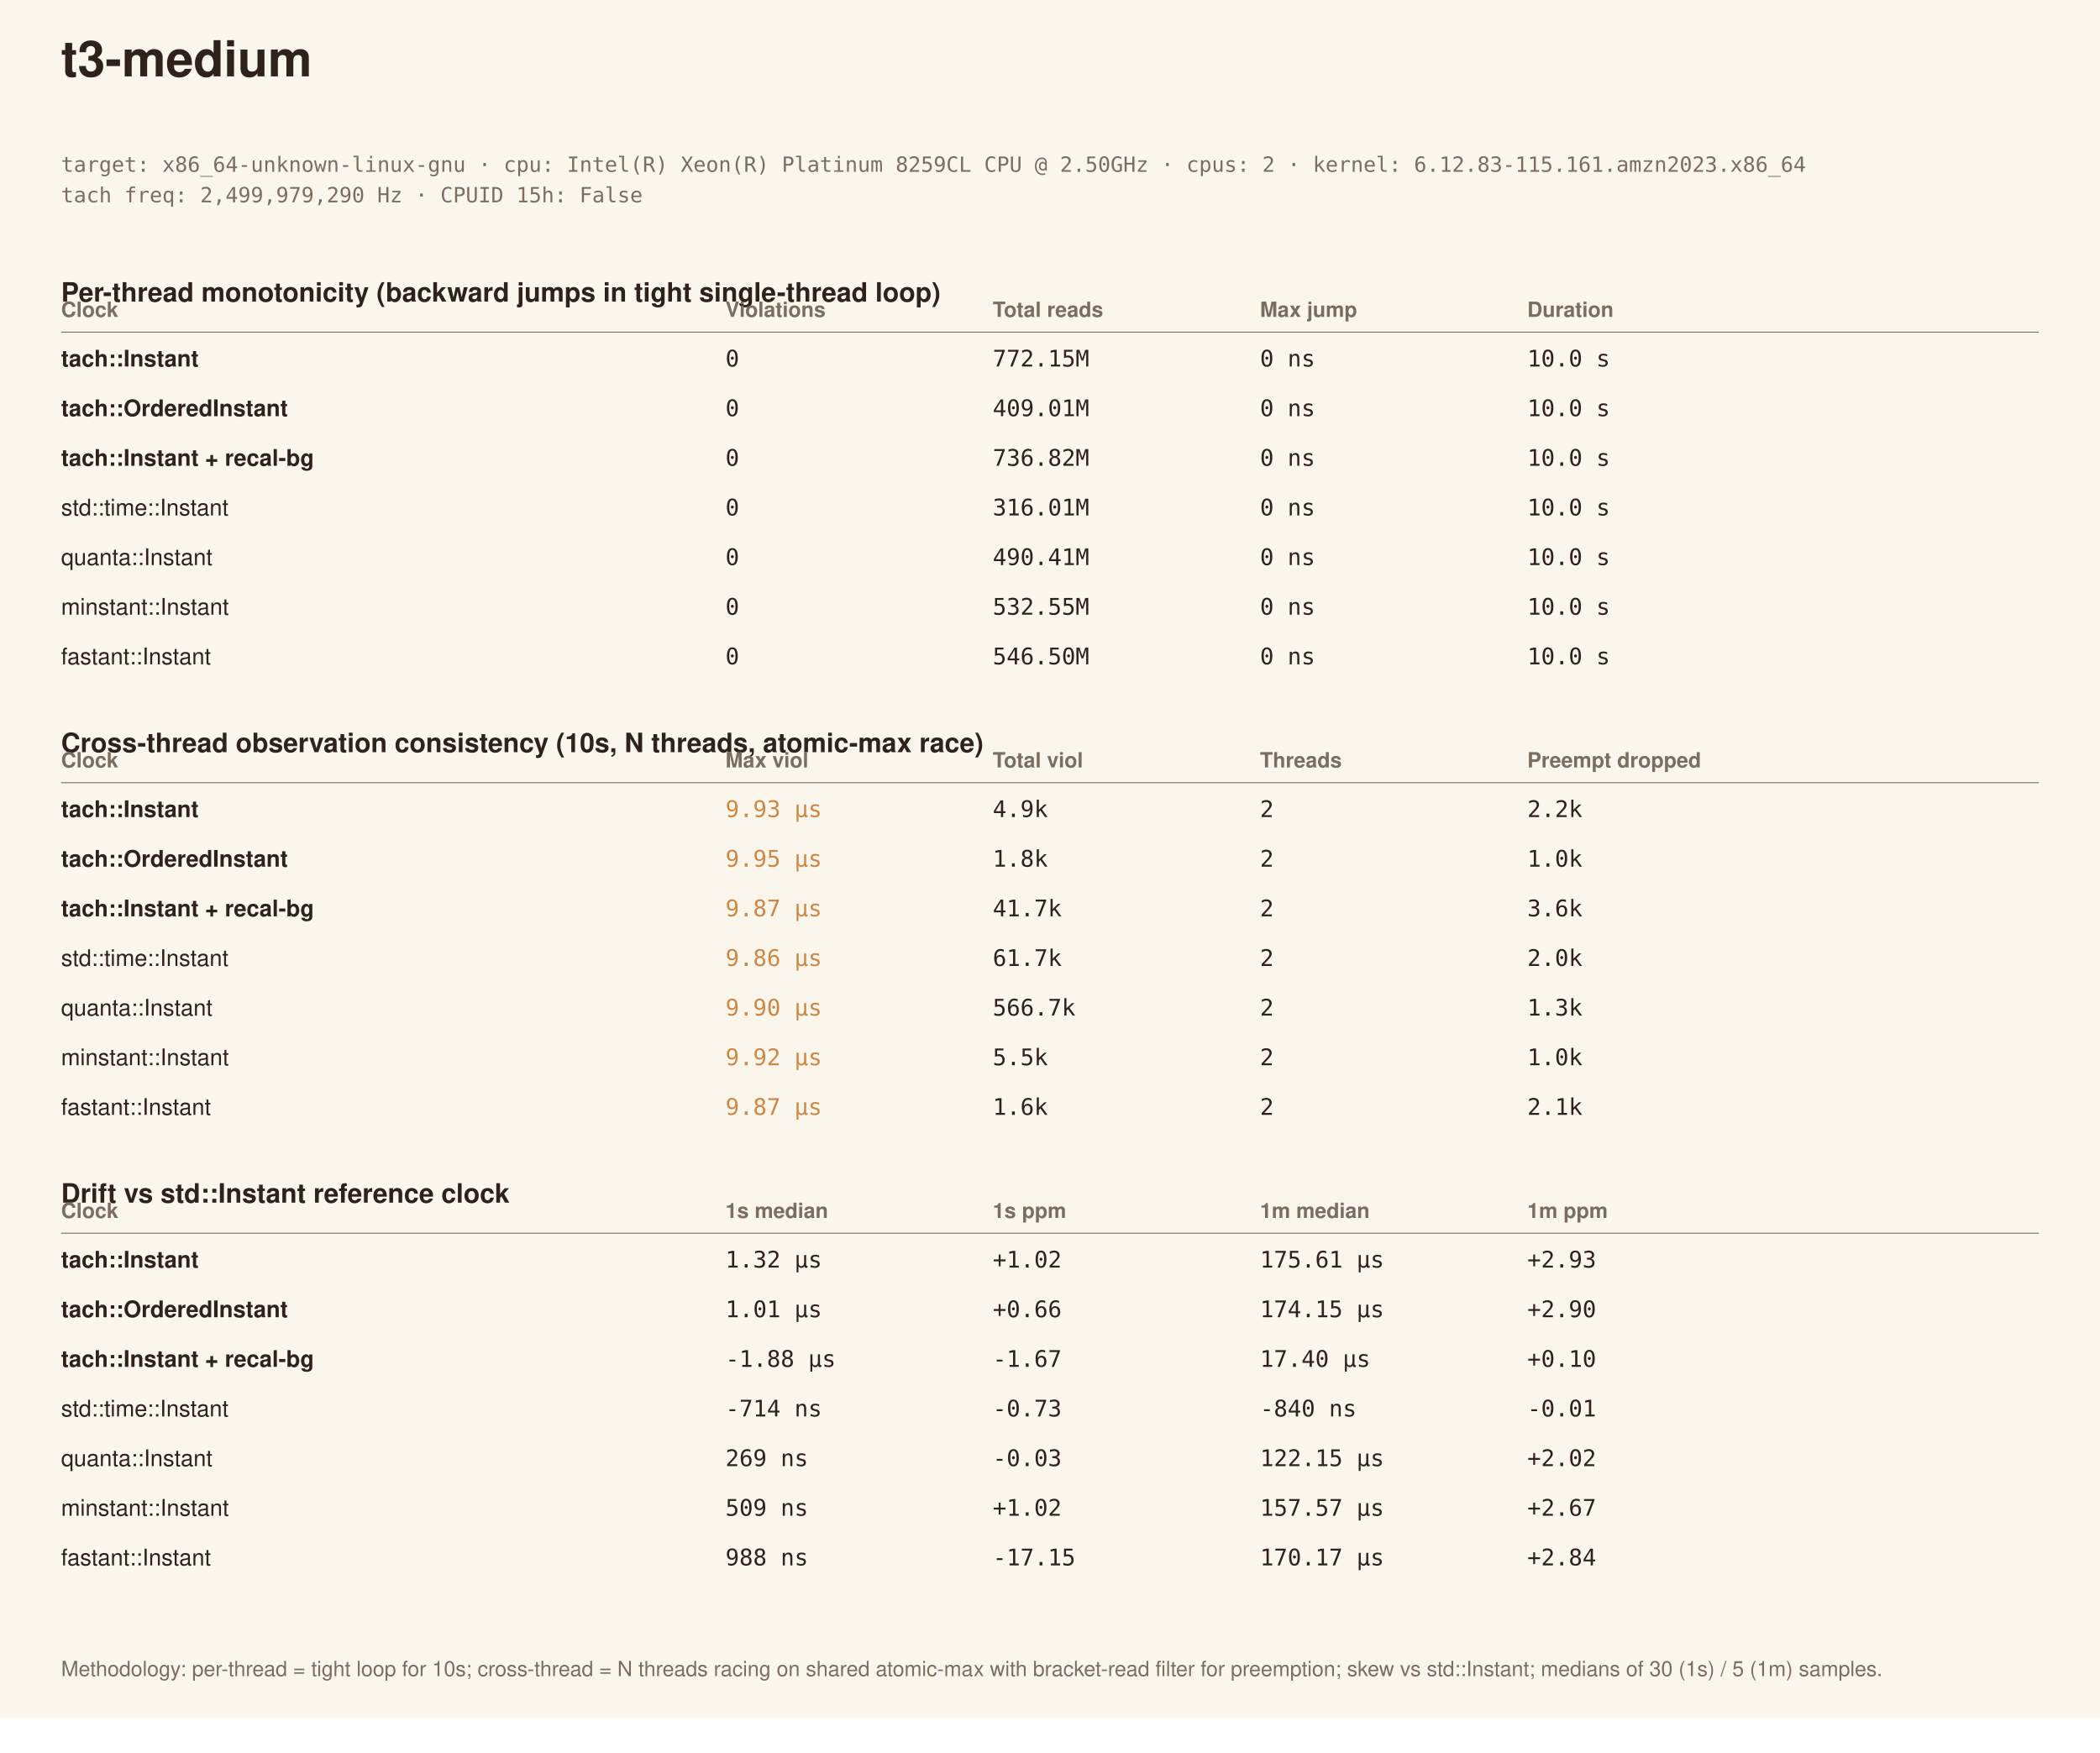
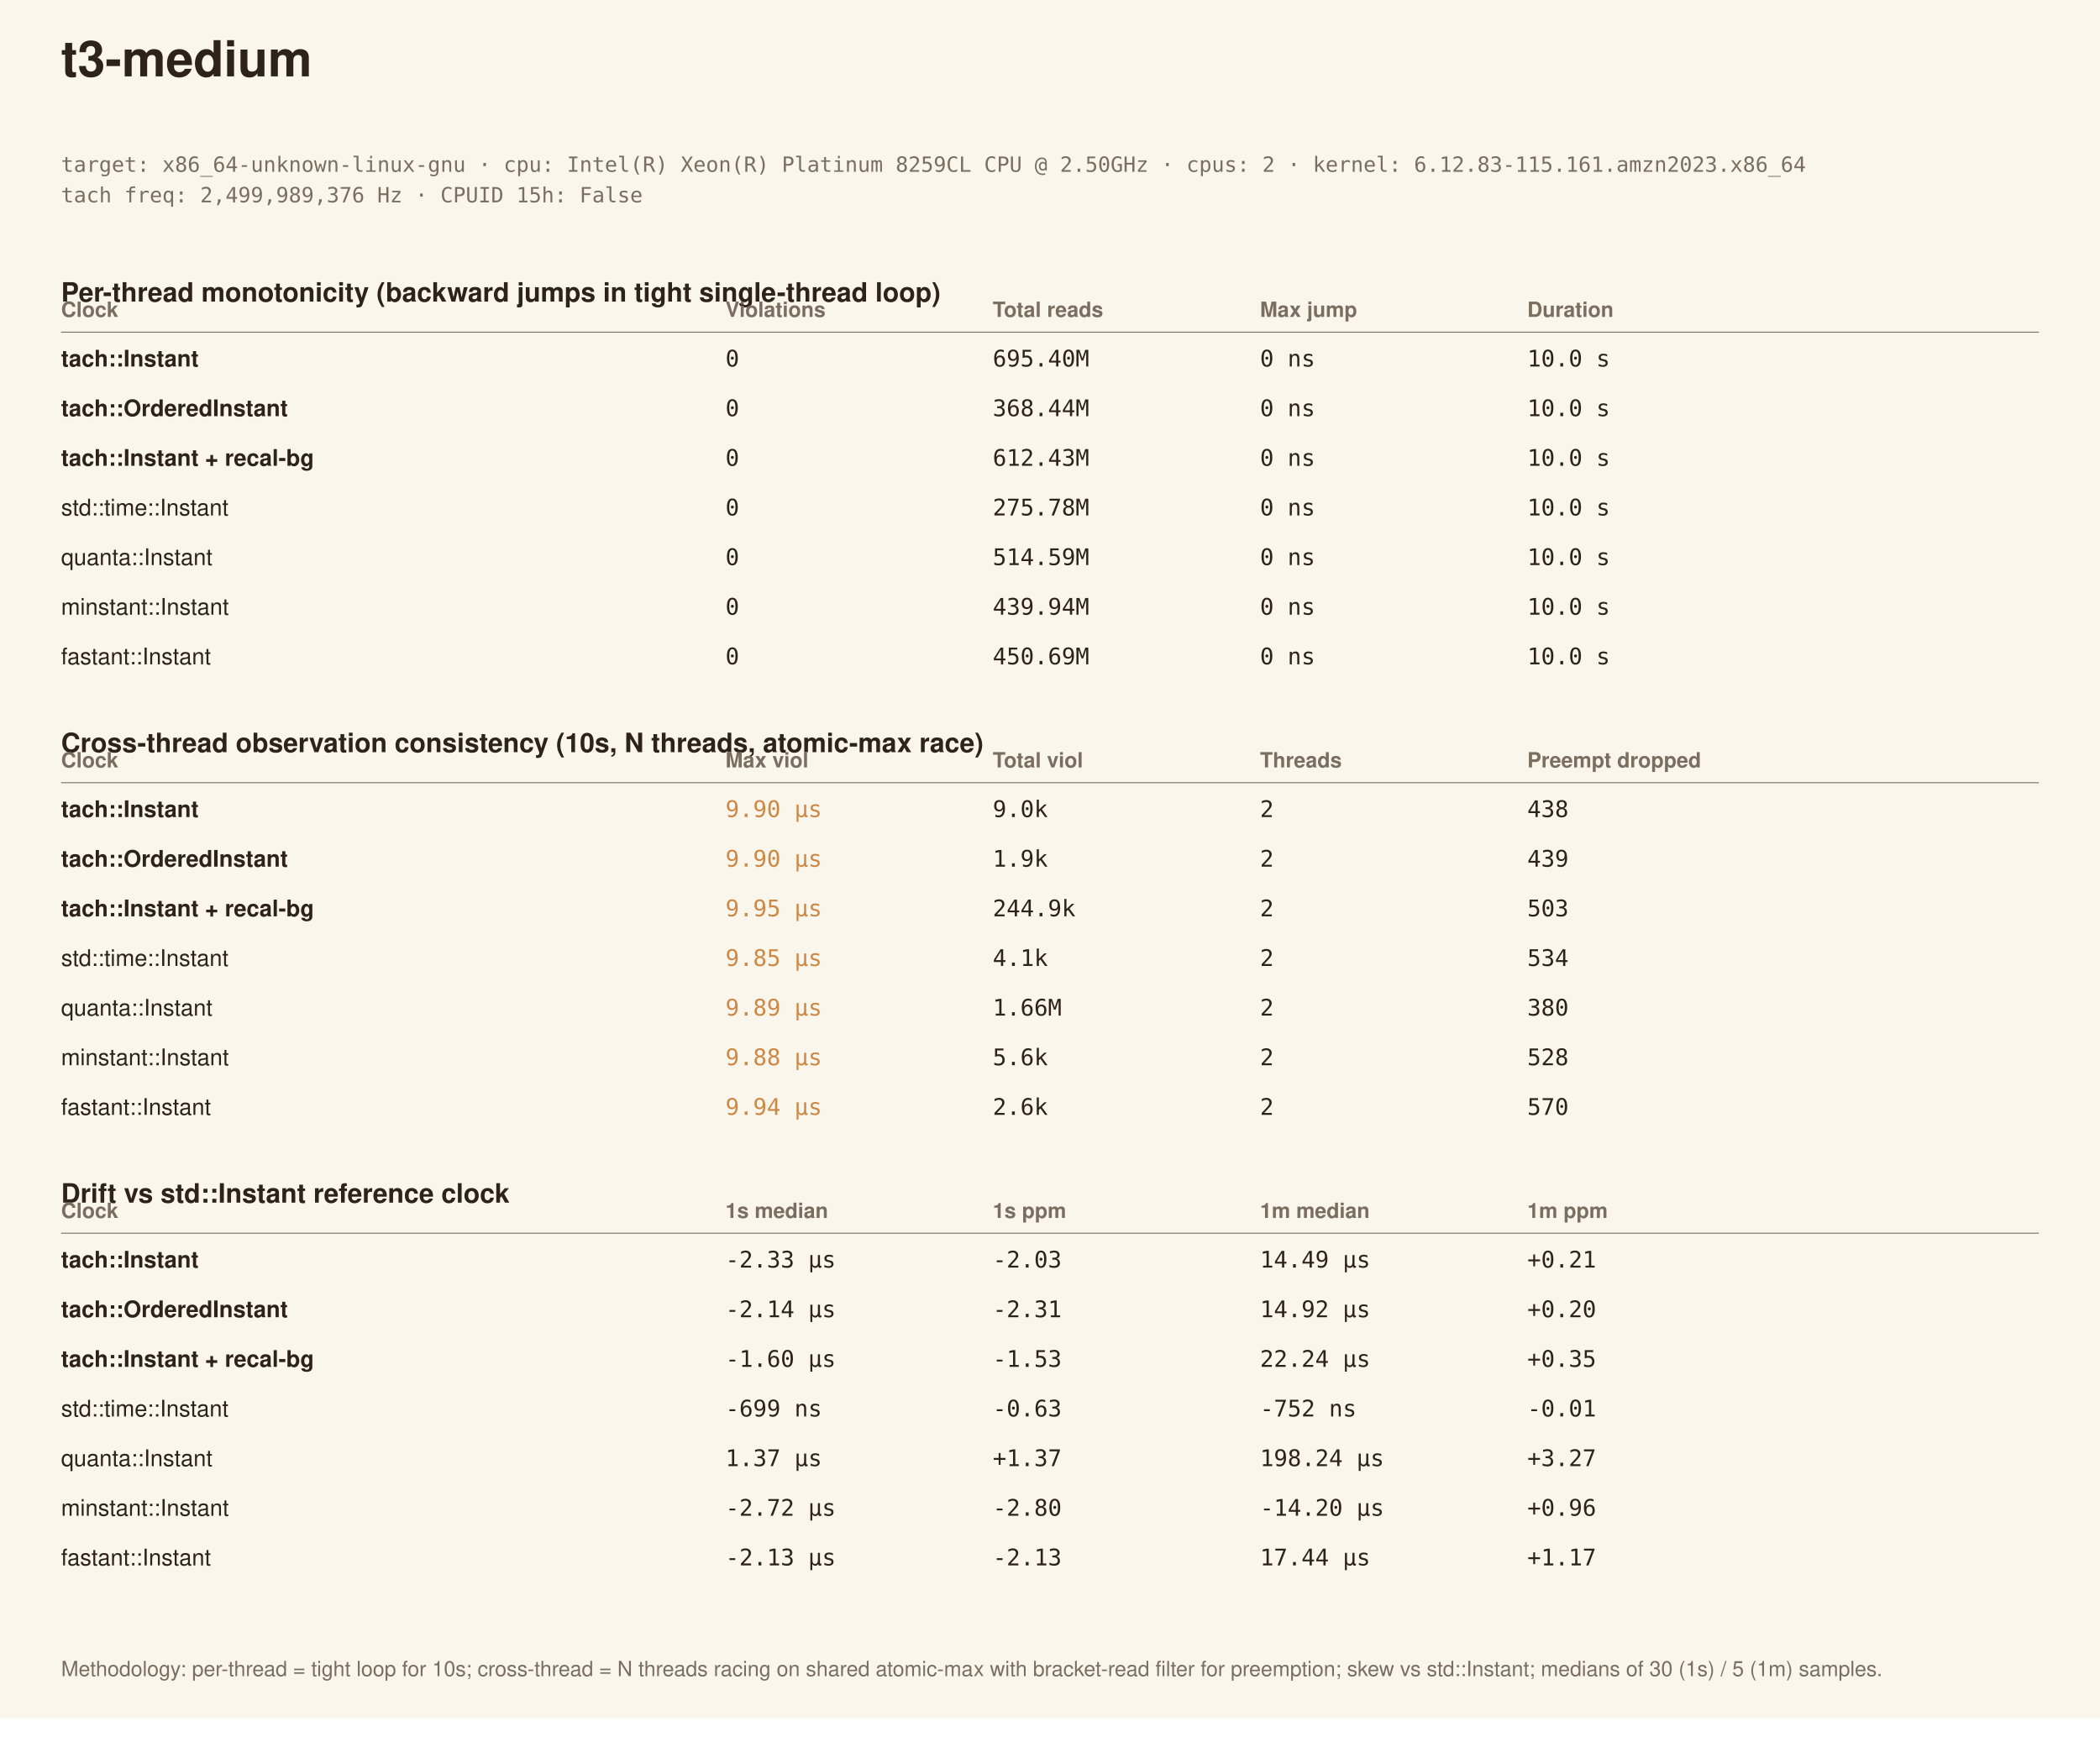
<svg xmlns="http://www.w3.org/2000/svg" viewBox="0 0 1100 918" width="1100" height="918">
  <rect width="1100" height="900" fill="#FBF6EC" />
  <text x="32" y="40" text-anchor="start" font-family="Avenir Next, Helvetica, Arial, sans-serif" font-size="26" font-weight="bold" fill="#2E231B">t3-medium</text>
  <text x="32" y="90" text-anchor="start" font-family="monospace" font-size="11" fill="#7A6E60">target: x86_64-unknown-linux-gnu  ·  cpu: Intel(R) Xeon(R) Platinum 8259CL CPU @ 2.50GHz  ·  cpus: 2  ·  kernel: 6.12.83-115.161.amzn2023.x86_64</text>
-   <text x="32" y="106" text-anchor="start" font-family="monospace" font-size="11" fill="#7A6E60">tach freq: 2,499,979,290 Hz  ·  CPUID 15h: False</text>
+   <text x="32" y="106" text-anchor="start" font-family="monospace" font-size="11" fill="#7A6E60">tach freq: 2,499,989,376 Hz  ·  CPUID 15h: False</text>
  <text x="32" y="158" text-anchor="start" font-family="Avenir Next, Helvetica, Arial, sans-serif" font-size="14" font-weight="bold" fill="#2E231B">Per-thread monotonicity (backward jumps in tight single-thread loop)</text>
  <line x1="32" y1="174" x2="1068" y2="174" stroke="#7A6E60" stroke-width="0.5" />
  <text x="32" y="166" text-anchor="start" font-family="Avenir Next, Helvetica, Arial, sans-serif" font-size="11" font-weight="bold" fill="#7A6E60">Clock</text>
  <text x="380" y="166" text-anchor="start" font-family="Avenir Next, Helvetica, Arial, sans-serif" font-size="11" font-weight="bold" fill="#7A6E60">Violations</text>
  <text x="520" y="166" text-anchor="start" font-family="Avenir Next, Helvetica, Arial, sans-serif" font-size="11" font-weight="bold" fill="#7A6E60">Total reads</text>
  <text x="660" y="166" text-anchor="start" font-family="Avenir Next, Helvetica, Arial, sans-serif" font-size="11" font-weight="bold" fill="#7A6E60">Max jump</text>
  <text x="800" y="166" text-anchor="start" font-family="Avenir Next, Helvetica, Arial, sans-serif" font-size="11" font-weight="bold" fill="#7A6E60">Duration</text>
  <text x="32" y="192" text-anchor="start" font-family="Avenir Next, Helvetica, Arial, sans-serif" font-size="12" font-weight="bold" fill="#2E231B">tach::Instant</text>
  <text x="380" y="192" text-anchor="start" font-family="monospace" font-size="12" fill="#2E231B">0</text>
-   <text x="520" y="192" text-anchor="start" font-family="monospace" font-size="12" fill="#2E231B">772.15M</text>
+   <text x="520" y="192" text-anchor="start" font-family="monospace" font-size="12" fill="#2E231B">695.40M</text>
  <text x="660" y="192" text-anchor="start" font-family="monospace" font-size="12" fill="#2E231B">0 ns</text>
  <text x="800" y="192" text-anchor="start" font-family="monospace" font-size="12" fill="#2E231B">10.0 s</text>
  <text x="32" y="218" text-anchor="start" font-family="Avenir Next, Helvetica, Arial, sans-serif" font-size="12" font-weight="bold" fill="#2E231B">tach::OrderedInstant</text>
  <text x="380" y="218" text-anchor="start" font-family="monospace" font-size="12" fill="#2E231B">0</text>
-   <text x="520" y="218" text-anchor="start" font-family="monospace" font-size="12" fill="#2E231B">409.01M</text>
+   <text x="520" y="218" text-anchor="start" font-family="monospace" font-size="12" fill="#2E231B">368.44M</text>
  <text x="660" y="218" text-anchor="start" font-family="monospace" font-size="12" fill="#2E231B">0 ns</text>
  <text x="800" y="218" text-anchor="start" font-family="monospace" font-size="12" fill="#2E231B">10.0 s</text>
  <text x="32" y="244" text-anchor="start" font-family="Avenir Next, Helvetica, Arial, sans-serif" font-size="12" font-weight="bold" fill="#2E231B">tach::Instant + recal-bg</text>
  <text x="380" y="244" text-anchor="start" font-family="monospace" font-size="12" fill="#2E231B">0</text>
-   <text x="520" y="244" text-anchor="start" font-family="monospace" font-size="12" fill="#2E231B">736.82M</text>
+   <text x="520" y="244" text-anchor="start" font-family="monospace" font-size="12" fill="#2E231B">612.43M</text>
  <text x="660" y="244" text-anchor="start" font-family="monospace" font-size="12" fill="#2E231B">0 ns</text>
  <text x="800" y="244" text-anchor="start" font-family="monospace" font-size="12" fill="#2E231B">10.0 s</text>
  <text x="32" y="270" text-anchor="start" font-family="Avenir Next, Helvetica, Arial, sans-serif" font-size="12" fill="#2E231B">std::time::Instant</text>
  <text x="380" y="270" text-anchor="start" font-family="monospace" font-size="12" fill="#2E231B">0</text>
-   <text x="520" y="270" text-anchor="start" font-family="monospace" font-size="12" fill="#2E231B">316.01M</text>
+   <text x="520" y="270" text-anchor="start" font-family="monospace" font-size="12" fill="#2E231B">275.78M</text>
  <text x="660" y="270" text-anchor="start" font-family="monospace" font-size="12" fill="#2E231B">0 ns</text>
  <text x="800" y="270" text-anchor="start" font-family="monospace" font-size="12" fill="#2E231B">10.0 s</text>
  <text x="32" y="296" text-anchor="start" font-family="Avenir Next, Helvetica, Arial, sans-serif" font-size="12" fill="#2E231B">quanta::Instant</text>
  <text x="380" y="296" text-anchor="start" font-family="monospace" font-size="12" fill="#2E231B">0</text>
-   <text x="520" y="296" text-anchor="start" font-family="monospace" font-size="12" fill="#2E231B">490.41M</text>
+   <text x="520" y="296" text-anchor="start" font-family="monospace" font-size="12" fill="#2E231B">514.59M</text>
  <text x="660" y="296" text-anchor="start" font-family="monospace" font-size="12" fill="#2E231B">0 ns</text>
  <text x="800" y="296" text-anchor="start" font-family="monospace" font-size="12" fill="#2E231B">10.0 s</text>
  <text x="32" y="322" text-anchor="start" font-family="Avenir Next, Helvetica, Arial, sans-serif" font-size="12" fill="#2E231B">minstant::Instant</text>
  <text x="380" y="322" text-anchor="start" font-family="monospace" font-size="12" fill="#2E231B">0</text>
-   <text x="520" y="322" text-anchor="start" font-family="monospace" font-size="12" fill="#2E231B">532.55M</text>
+   <text x="520" y="322" text-anchor="start" font-family="monospace" font-size="12" fill="#2E231B">439.94M</text>
  <text x="660" y="322" text-anchor="start" font-family="monospace" font-size="12" fill="#2E231B">0 ns</text>
  <text x="800" y="322" text-anchor="start" font-family="monospace" font-size="12" fill="#2E231B">10.0 s</text>
  <text x="32" y="348" text-anchor="start" font-family="Avenir Next, Helvetica, Arial, sans-serif" font-size="12" fill="#2E231B">fastant::Instant</text>
  <text x="380" y="348" text-anchor="start" font-family="monospace" font-size="12" fill="#2E231B">0</text>
-   <text x="520" y="348" text-anchor="start" font-family="monospace" font-size="12" fill="#2E231B">546.50M</text>
+   <text x="520" y="348" text-anchor="start" font-family="monospace" font-size="12" fill="#2E231B">450.69M</text>
  <text x="660" y="348" text-anchor="start" font-family="monospace" font-size="12" fill="#2E231B">0 ns</text>
  <text x="800" y="348" text-anchor="start" font-family="monospace" font-size="12" fill="#2E231B">10.0 s</text>
  <text x="32" y="394" text-anchor="start" font-family="Avenir Next, Helvetica, Arial, sans-serif" font-size="14" font-weight="bold" fill="#2E231B">Cross-thread observation consistency (10s, N threads, atomic-max race)</text>
  <line x1="32" y1="410" x2="1068" y2="410" stroke="#7A6E60" stroke-width="0.5" />
  <text x="32" y="402" text-anchor="start" font-family="Avenir Next, Helvetica, Arial, sans-serif" font-size="11" font-weight="bold" fill="#7A6E60">Clock</text>
  <text x="380" y="402" text-anchor="start" font-family="Avenir Next, Helvetica, Arial, sans-serif" font-size="11" font-weight="bold" fill="#7A6E60">Max viol</text>
  <text x="520" y="402" text-anchor="start" font-family="Avenir Next, Helvetica, Arial, sans-serif" font-size="11" font-weight="bold" fill="#7A6E60">Total viol</text>
  <text x="660" y="402" text-anchor="start" font-family="Avenir Next, Helvetica, Arial, sans-serif" font-size="11" font-weight="bold" fill="#7A6E60">Threads</text>
  <text x="800" y="402" text-anchor="start" font-family="Avenir Next, Helvetica, Arial, sans-serif" font-size="11" font-weight="bold" fill="#7A6E60">Preempt dropped</text>
  <text x="32" y="428" text-anchor="start" font-family="Avenir Next, Helvetica, Arial, sans-serif" font-size="12" font-weight="bold" fill="#2E231B">tach::Instant</text>
-   <text x="380" y="428" text-anchor="start" font-family="monospace" font-size="12" fill="#cc8844">9.93 µs</text>
-   <text x="520" y="428" text-anchor="start" font-family="monospace" font-size="12" fill="#2E231B">4.9k</text>
+   <text x="380" y="428" text-anchor="start" font-family="monospace" font-size="12" fill="#cc8844">9.90 µs</text>
+   <text x="520" y="428" text-anchor="start" font-family="monospace" font-size="12" fill="#2E231B">9.0k</text>
  <text x="660" y="428" text-anchor="start" font-family="monospace" font-size="12" fill="#2E231B">2</text>
-   <text x="800" y="428" text-anchor="start" font-family="monospace" font-size="12" fill="#2E231B">2.2k</text>
+   <text x="800" y="428" text-anchor="start" font-family="monospace" font-size="12" fill="#2E231B">438</text>
  <text x="32" y="454" text-anchor="start" font-family="Avenir Next, Helvetica, Arial, sans-serif" font-size="12" font-weight="bold" fill="#2E231B">tach::OrderedInstant</text>
-   <text x="380" y="454" text-anchor="start" font-family="monospace" font-size="12" fill="#cc8844">9.95 µs</text>
-   <text x="520" y="454" text-anchor="start" font-family="monospace" font-size="12" fill="#2E231B">1.8k</text>
+   <text x="380" y="454" text-anchor="start" font-family="monospace" font-size="12" fill="#cc8844">9.90 µs</text>
+   <text x="520" y="454" text-anchor="start" font-family="monospace" font-size="12" fill="#2E231B">1.9k</text>
  <text x="660" y="454" text-anchor="start" font-family="monospace" font-size="12" fill="#2E231B">2</text>
-   <text x="800" y="454" text-anchor="start" font-family="monospace" font-size="12" fill="#2E231B">1.0k</text>
+   <text x="800" y="454" text-anchor="start" font-family="monospace" font-size="12" fill="#2E231B">439</text>
  <text x="32" y="480" text-anchor="start" font-family="Avenir Next, Helvetica, Arial, sans-serif" font-size="12" font-weight="bold" fill="#2E231B">tach::Instant + recal-bg</text>
-   <text x="380" y="480" text-anchor="start" font-family="monospace" font-size="12" fill="#cc8844">9.87 µs</text>
-   <text x="520" y="480" text-anchor="start" font-family="monospace" font-size="12" fill="#2E231B">41.7k</text>
+   <text x="380" y="480" text-anchor="start" font-family="monospace" font-size="12" fill="#cc8844">9.95 µs</text>
+   <text x="520" y="480" text-anchor="start" font-family="monospace" font-size="12" fill="#2E231B">244.9k</text>
  <text x="660" y="480" text-anchor="start" font-family="monospace" font-size="12" fill="#2E231B">2</text>
-   <text x="800" y="480" text-anchor="start" font-family="monospace" font-size="12" fill="#2E231B">3.6k</text>
+   <text x="800" y="480" text-anchor="start" font-family="monospace" font-size="12" fill="#2E231B">503</text>
  <text x="32" y="506" text-anchor="start" font-family="Avenir Next, Helvetica, Arial, sans-serif" font-size="12" fill="#2E231B">std::time::Instant</text>
-   <text x="380" y="506" text-anchor="start" font-family="monospace" font-size="12" fill="#cc8844">9.86 µs</text>
-   <text x="520" y="506" text-anchor="start" font-family="monospace" font-size="12" fill="#2E231B">61.7k</text>
+   <text x="380" y="506" text-anchor="start" font-family="monospace" font-size="12" fill="#cc8844">9.85 µs</text>
+   <text x="520" y="506" text-anchor="start" font-family="monospace" font-size="12" fill="#2E231B">4.1k</text>
  <text x="660" y="506" text-anchor="start" font-family="monospace" font-size="12" fill="#2E231B">2</text>
-   <text x="800" y="506" text-anchor="start" font-family="monospace" font-size="12" fill="#2E231B">2.0k</text>
+   <text x="800" y="506" text-anchor="start" font-family="monospace" font-size="12" fill="#2E231B">534</text>
  <text x="32" y="532" text-anchor="start" font-family="Avenir Next, Helvetica, Arial, sans-serif" font-size="12" fill="#2E231B">quanta::Instant</text>
-   <text x="380" y="532" text-anchor="start" font-family="monospace" font-size="12" fill="#cc8844">9.90 µs</text>
-   <text x="520" y="532" text-anchor="start" font-family="monospace" font-size="12" fill="#2E231B">566.7k</text>
+   <text x="380" y="532" text-anchor="start" font-family="monospace" font-size="12" fill="#cc8844">9.89 µs</text>
+   <text x="520" y="532" text-anchor="start" font-family="monospace" font-size="12" fill="#2E231B">1.66M</text>
  <text x="660" y="532" text-anchor="start" font-family="monospace" font-size="12" fill="#2E231B">2</text>
-   <text x="800" y="532" text-anchor="start" font-family="monospace" font-size="12" fill="#2E231B">1.3k</text>
+   <text x="800" y="532" text-anchor="start" font-family="monospace" font-size="12" fill="#2E231B">380</text>
  <text x="32" y="558" text-anchor="start" font-family="Avenir Next, Helvetica, Arial, sans-serif" font-size="12" fill="#2E231B">minstant::Instant</text>
-   <text x="380" y="558" text-anchor="start" font-family="monospace" font-size="12" fill="#cc8844">9.92 µs</text>
-   <text x="520" y="558" text-anchor="start" font-family="monospace" font-size="12" fill="#2E231B">5.5k</text>
+   <text x="380" y="558" text-anchor="start" font-family="monospace" font-size="12" fill="#cc8844">9.88 µs</text>
+   <text x="520" y="558" text-anchor="start" font-family="monospace" font-size="12" fill="#2E231B">5.6k</text>
  <text x="660" y="558" text-anchor="start" font-family="monospace" font-size="12" fill="#2E231B">2</text>
-   <text x="800" y="558" text-anchor="start" font-family="monospace" font-size="12" fill="#2E231B">1.0k</text>
+   <text x="800" y="558" text-anchor="start" font-family="monospace" font-size="12" fill="#2E231B">528</text>
  <text x="32" y="584" text-anchor="start" font-family="Avenir Next, Helvetica, Arial, sans-serif" font-size="12" fill="#2E231B">fastant::Instant</text>
-   <text x="380" y="584" text-anchor="start" font-family="monospace" font-size="12" fill="#cc8844">9.87 µs</text>
-   <text x="520" y="584" text-anchor="start" font-family="monospace" font-size="12" fill="#2E231B">1.6k</text>
+   <text x="380" y="584" text-anchor="start" font-family="monospace" font-size="12" fill="#cc8844">9.94 µs</text>
+   <text x="520" y="584" text-anchor="start" font-family="monospace" font-size="12" fill="#2E231B">2.6k</text>
  <text x="660" y="584" text-anchor="start" font-family="monospace" font-size="12" fill="#2E231B">2</text>
-   <text x="800" y="584" text-anchor="start" font-family="monospace" font-size="12" fill="#2E231B">2.1k</text>
+   <text x="800" y="584" text-anchor="start" font-family="monospace" font-size="12" fill="#2E231B">570</text>
  <text x="32" y="630" text-anchor="start" font-family="Avenir Next, Helvetica, Arial, sans-serif" font-size="14" font-weight="bold" fill="#2E231B">Drift vs std::Instant reference clock</text>
  <line x1="32" y1="646" x2="1068" y2="646" stroke="#7A6E60" stroke-width="0.5" />
  <text x="32" y="638" text-anchor="start" font-family="Avenir Next, Helvetica, Arial, sans-serif" font-size="11" font-weight="bold" fill="#7A6E60">Clock</text>
  <text x="380" y="638" text-anchor="start" font-family="Avenir Next, Helvetica, Arial, sans-serif" font-size="11" font-weight="bold" fill="#7A6E60">1s median</text>
  <text x="520" y="638" text-anchor="start" font-family="Avenir Next, Helvetica, Arial, sans-serif" font-size="11" font-weight="bold" fill="#7A6E60">1s ppm</text>
  <text x="660" y="638" text-anchor="start" font-family="Avenir Next, Helvetica, Arial, sans-serif" font-size="11" font-weight="bold" fill="#7A6E60">1m median</text>
  <text x="800" y="638" text-anchor="start" font-family="Avenir Next, Helvetica, Arial, sans-serif" font-size="11" font-weight="bold" fill="#7A6E60">1m ppm</text>
  <text x="32" y="664" text-anchor="start" font-family="Avenir Next, Helvetica, Arial, sans-serif" font-size="12" font-weight="bold" fill="#2E231B">tach::Instant</text>
-   <text x="380" y="664" text-anchor="start" font-family="monospace" font-size="12" fill="#2E231B">1.32 µs</text>
-   <text x="520" y="664" text-anchor="start" font-family="monospace" font-size="12" fill="#2E231B">+1.02</text>
-   <text x="660" y="664" text-anchor="start" font-family="monospace" font-size="12" fill="#2E231B">175.61 µs</text>
-   <text x="800" y="664" text-anchor="start" font-family="monospace" font-size="12" fill="#2E231B">+2.93</text>
+   <text x="380" y="664" text-anchor="start" font-family="monospace" font-size="12" fill="#2E231B">-2.33 µs</text>
+   <text x="520" y="664" text-anchor="start" font-family="monospace" font-size="12" fill="#2E231B">-2.03</text>
+   <text x="660" y="664" text-anchor="start" font-family="monospace" font-size="12" fill="#2E231B">14.49 µs</text>
+   <text x="800" y="664" text-anchor="start" font-family="monospace" font-size="12" fill="#2E231B">+0.21</text>
  <text x="32" y="690" text-anchor="start" font-family="Avenir Next, Helvetica, Arial, sans-serif" font-size="12" font-weight="bold" fill="#2E231B">tach::OrderedInstant</text>
-   <text x="380" y="690" text-anchor="start" font-family="monospace" font-size="12" fill="#2E231B">1.01 µs</text>
-   <text x="520" y="690" text-anchor="start" font-family="monospace" font-size="12" fill="#2E231B">+0.66</text>
-   <text x="660" y="690" text-anchor="start" font-family="monospace" font-size="12" fill="#2E231B">174.15 µs</text>
-   <text x="800" y="690" text-anchor="start" font-family="monospace" font-size="12" fill="#2E231B">+2.90</text>
+   <text x="380" y="690" text-anchor="start" font-family="monospace" font-size="12" fill="#2E231B">-2.14 µs</text>
+   <text x="520" y="690" text-anchor="start" font-family="monospace" font-size="12" fill="#2E231B">-2.31</text>
+   <text x="660" y="690" text-anchor="start" font-family="monospace" font-size="12" fill="#2E231B">14.92 µs</text>
+   <text x="800" y="690" text-anchor="start" font-family="monospace" font-size="12" fill="#2E231B">+0.20</text>
  <text x="32" y="716" text-anchor="start" font-family="Avenir Next, Helvetica, Arial, sans-serif" font-size="12" font-weight="bold" fill="#2E231B">tach::Instant + recal-bg</text>
-   <text x="380" y="716" text-anchor="start" font-family="monospace" font-size="12" fill="#2E231B">-1.88 µs</text>
-   <text x="520" y="716" text-anchor="start" font-family="monospace" font-size="12" fill="#2E231B">-1.67</text>
-   <text x="660" y="716" text-anchor="start" font-family="monospace" font-size="12" fill="#2E231B">17.40 µs</text>
-   <text x="800" y="716" text-anchor="start" font-family="monospace" font-size="12" fill="#2E231B">+0.10</text>
+   <text x="380" y="716" text-anchor="start" font-family="monospace" font-size="12" fill="#2E231B">-1.60 µs</text>
+   <text x="520" y="716" text-anchor="start" font-family="monospace" font-size="12" fill="#2E231B">-1.53</text>
+   <text x="660" y="716" text-anchor="start" font-family="monospace" font-size="12" fill="#2E231B">22.24 µs</text>
+   <text x="800" y="716" text-anchor="start" font-family="monospace" font-size="12" fill="#2E231B">+0.35</text>
  <text x="32" y="742" text-anchor="start" font-family="Avenir Next, Helvetica, Arial, sans-serif" font-size="12" fill="#2E231B">std::time::Instant</text>
-   <text x="380" y="742" text-anchor="start" font-family="monospace" font-size="12" fill="#2E231B">-714 ns</text>
-   <text x="520" y="742" text-anchor="start" font-family="monospace" font-size="12" fill="#2E231B">-0.73</text>
-   <text x="660" y="742" text-anchor="start" font-family="monospace" font-size="12" fill="#2E231B">-840 ns</text>
+   <text x="380" y="742" text-anchor="start" font-family="monospace" font-size="12" fill="#2E231B">-699 ns</text>
+   <text x="520" y="742" text-anchor="start" font-family="monospace" font-size="12" fill="#2E231B">-0.63</text>
+   <text x="660" y="742" text-anchor="start" font-family="monospace" font-size="12" fill="#2E231B">-752 ns</text>
  <text x="800" y="742" text-anchor="start" font-family="monospace" font-size="12" fill="#2E231B">-0.01</text>
  <text x="32" y="768" text-anchor="start" font-family="Avenir Next, Helvetica, Arial, sans-serif" font-size="12" fill="#2E231B">quanta::Instant</text>
-   <text x="380" y="768" text-anchor="start" font-family="monospace" font-size="12" fill="#2E231B">269 ns</text>
-   <text x="520" y="768" text-anchor="start" font-family="monospace" font-size="12" fill="#2E231B">-0.03</text>
-   <text x="660" y="768" text-anchor="start" font-family="monospace" font-size="12" fill="#2E231B">122.15 µs</text>
-   <text x="800" y="768" text-anchor="start" font-family="monospace" font-size="12" fill="#2E231B">+2.02</text>
+   <text x="380" y="768" text-anchor="start" font-family="monospace" font-size="12" fill="#2E231B">1.37 µs</text>
+   <text x="520" y="768" text-anchor="start" font-family="monospace" font-size="12" fill="#2E231B">+1.37</text>
+   <text x="660" y="768" text-anchor="start" font-family="monospace" font-size="12" fill="#2E231B">198.24 µs</text>
+   <text x="800" y="768" text-anchor="start" font-family="monospace" font-size="12" fill="#2E231B">+3.27</text>
  <text x="32" y="794" text-anchor="start" font-family="Avenir Next, Helvetica, Arial, sans-serif" font-size="12" fill="#2E231B">minstant::Instant</text>
-   <text x="380" y="794" text-anchor="start" font-family="monospace" font-size="12" fill="#2E231B">509 ns</text>
-   <text x="520" y="794" text-anchor="start" font-family="monospace" font-size="12" fill="#2E231B">+1.02</text>
-   <text x="660" y="794" text-anchor="start" font-family="monospace" font-size="12" fill="#2E231B">157.57 µs</text>
-   <text x="800" y="794" text-anchor="start" font-family="monospace" font-size="12" fill="#2E231B">+2.67</text>
+   <text x="380" y="794" text-anchor="start" font-family="monospace" font-size="12" fill="#2E231B">-2.72 µs</text>
+   <text x="520" y="794" text-anchor="start" font-family="monospace" font-size="12" fill="#2E231B">-2.80</text>
+   <text x="660" y="794" text-anchor="start" font-family="monospace" font-size="12" fill="#2E231B">-14.20 µs</text>
+   <text x="800" y="794" text-anchor="start" font-family="monospace" font-size="12" fill="#2E231B">+0.96</text>
  <text x="32" y="820" text-anchor="start" font-family="Avenir Next, Helvetica, Arial, sans-serif" font-size="12" fill="#2E231B">fastant::Instant</text>
-   <text x="380" y="820" text-anchor="start" font-family="monospace" font-size="12" fill="#2E231B">988 ns</text>
-   <text x="520" y="820" text-anchor="start" font-family="monospace" font-size="12" fill="#2E231B">-17.15</text>
-   <text x="660" y="820" text-anchor="start" font-family="monospace" font-size="12" fill="#2E231B">170.17 µs</text>
-   <text x="800" y="820" text-anchor="start" font-family="monospace" font-size="12" fill="#2E231B">+2.84</text>
+   <text x="380" y="820" text-anchor="start" font-family="monospace" font-size="12" fill="#2E231B">-2.13 µs</text>
+   <text x="520" y="820" text-anchor="start" font-family="monospace" font-size="12" fill="#2E231B">-2.13</text>
+   <text x="660" y="820" text-anchor="start" font-family="monospace" font-size="12" fill="#2E231B">17.44 µs</text>
+   <text x="800" y="820" text-anchor="start" font-family="monospace" font-size="12" fill="#2E231B">+1.17</text>
  <text x="32" y="878" text-anchor="start" font-family="Avenir Next, Helvetica, Arial, sans-serif" font-size="11" fill="#7A6E60">Methodology: per-thread = tight loop for 10s; cross-thread = N threads racing on shared atomic-max with bracket-read filter for preemption; skew vs std::Instant; medians of 30 (1s) / 5 (1m) samples.</text>
</svg>
